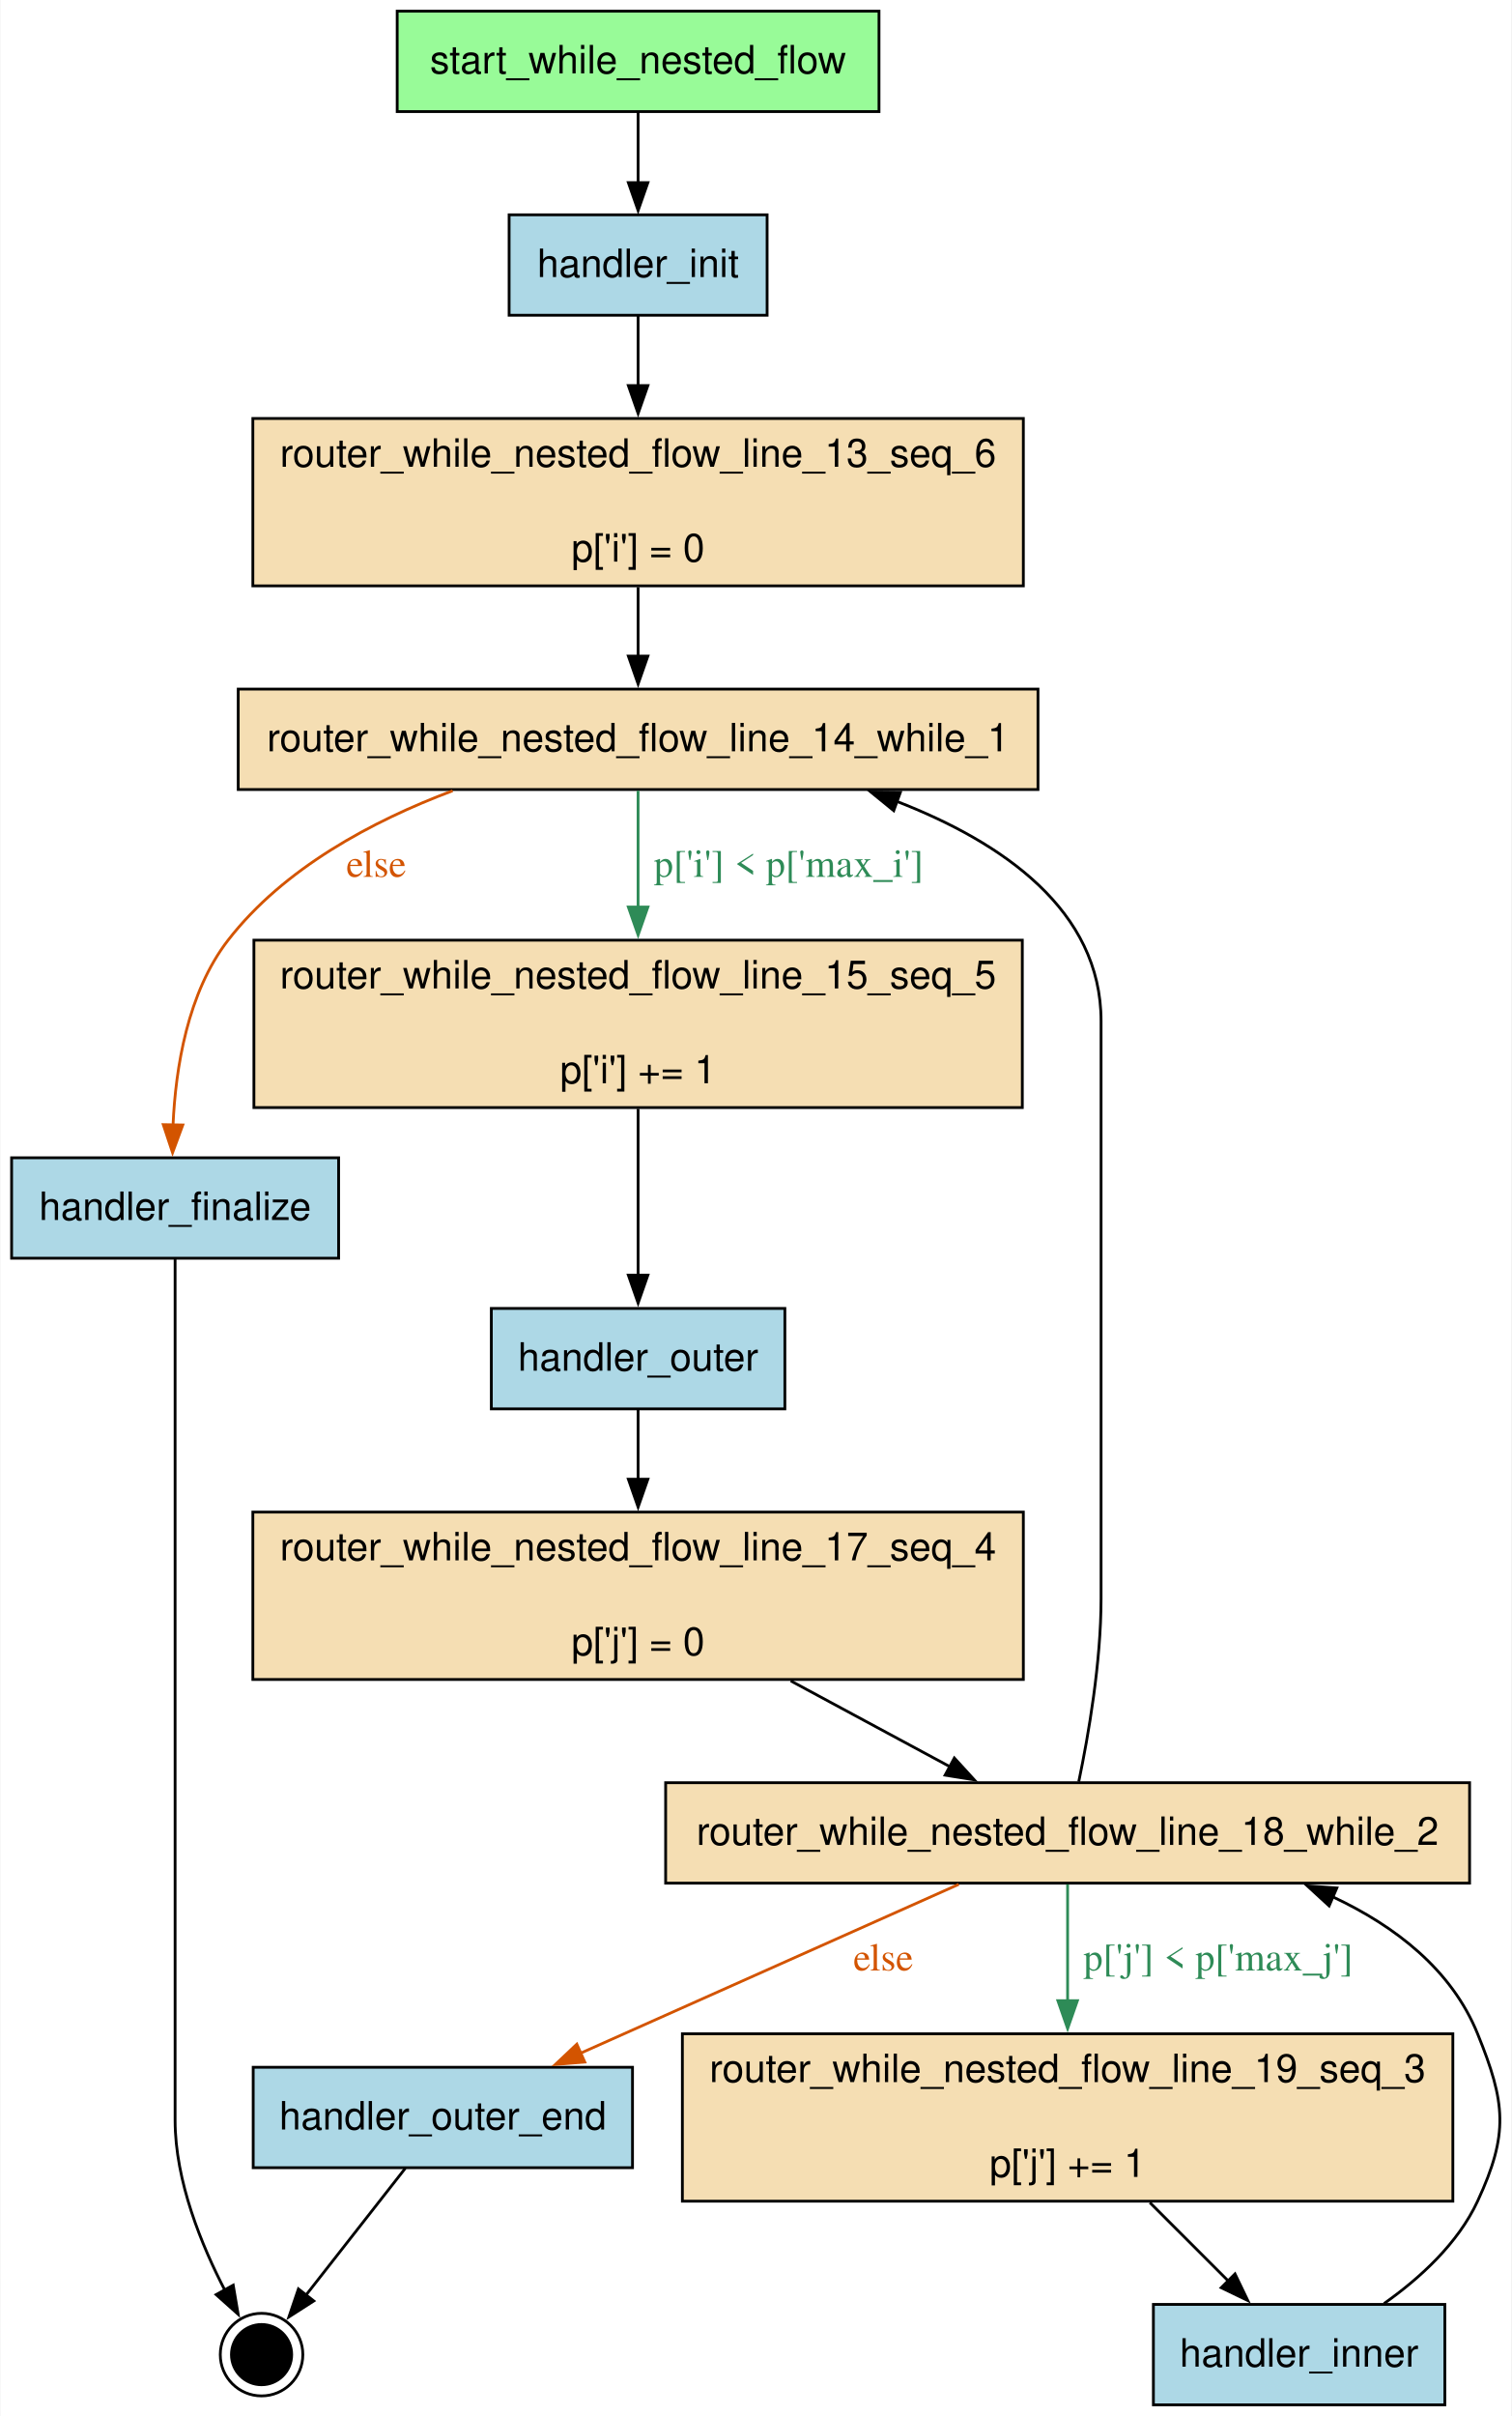
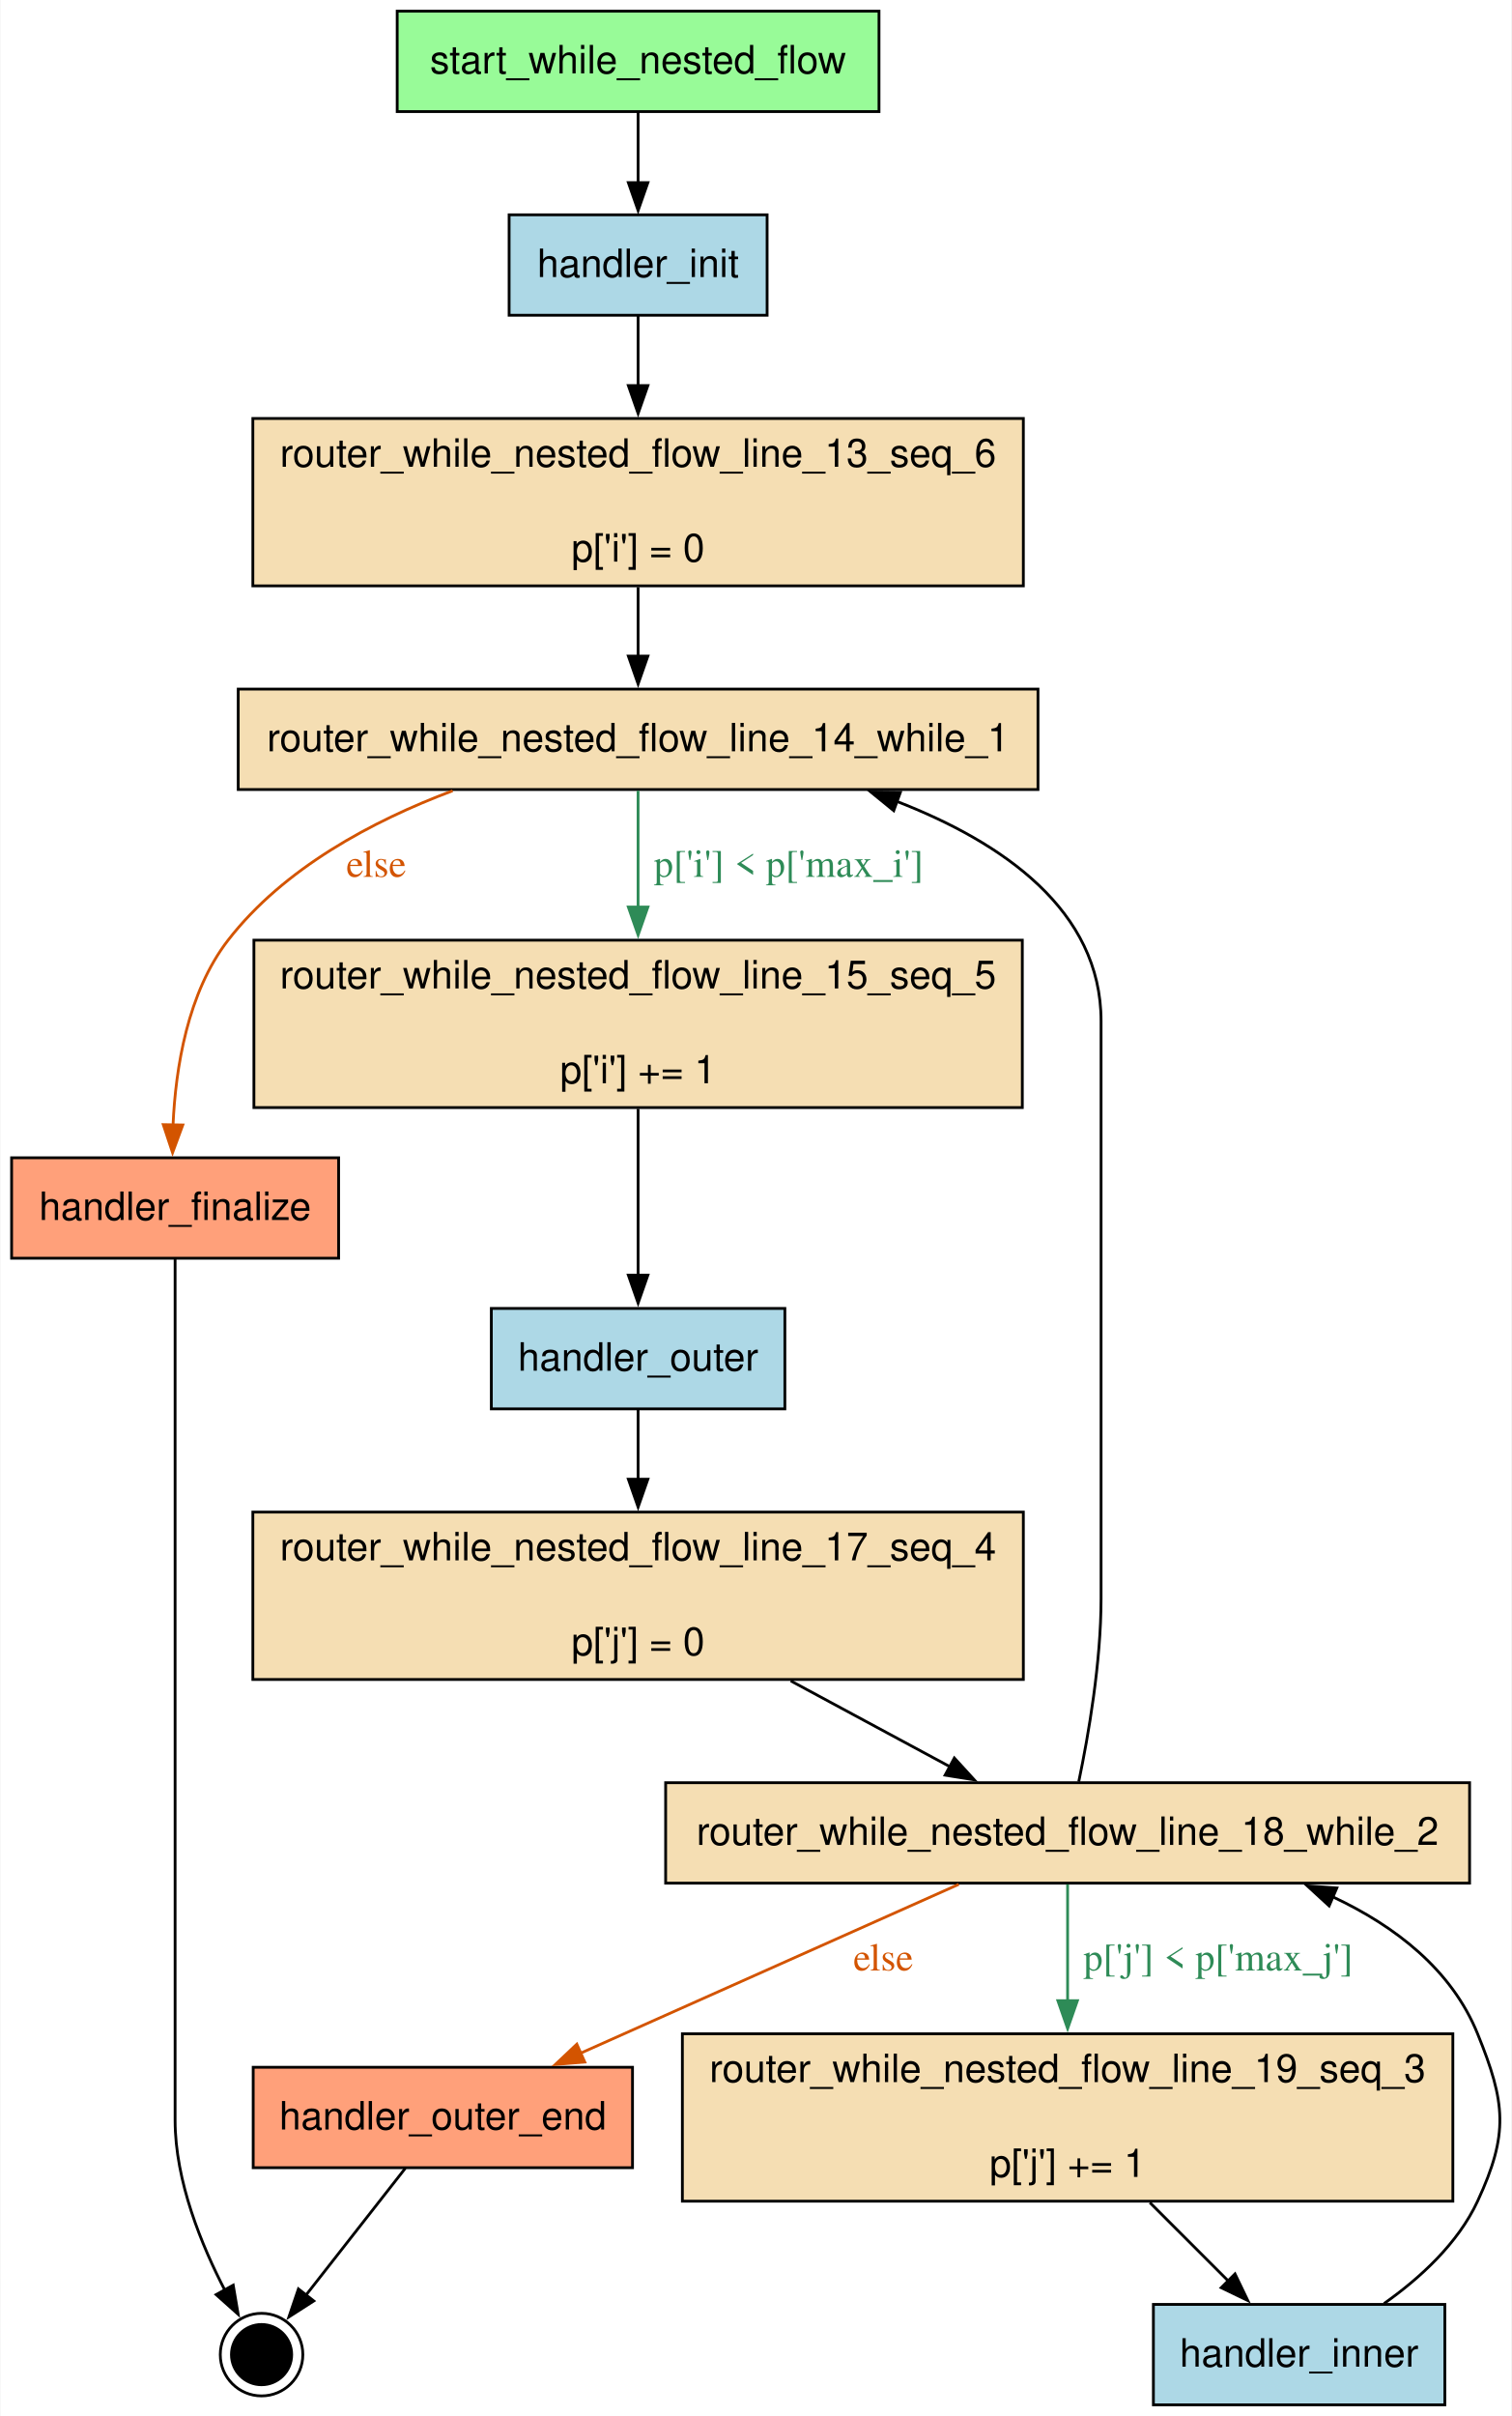
<svg xmlns="http://www.w3.org/2000/svg" width="542pt" height="866pt" viewBox="0.00 0.00 541.68 866.00">
  <g id="graph0" class="graph" transform="scale(1 1) rotate(0) translate(4 862)">
    <polygon fill="white" stroke="none" points="-4,4 -4,-862 537.68,-862 537.68,4 -4,4" />
    <g id="node1" class="node">
      <polygon fill="palegreen" stroke="black" points="311,-858 138.25,-858 138.25,-822 311,-822 311,-858" />
      <text text-anchor="middle" x="224.62" y="-835.7" font-family="Helvetica,sans-Serif" font-size="14.00">start_while_nested_flow</text>
    </g>
    <g id="node3" class="node">
      <polygon fill="lightblue" stroke="black" points="270.88,-785 178.38,-785 178.38,-749 270.88,-749 270.88,-785" />
      <text text-anchor="middle" x="224.62" y="-762.7" font-family="Helvetica,sans-Serif" font-size="14.00">handler_init</text>
    </g>
    <g id="edge1" class="edge">
      <path fill="none" stroke="black" d="M224.62,-821.81C224.62,-814.23 224.62,-805.1 224.62,-796.54" />
      <polygon fill="black" stroke="black" points="228.13,-796.54 224.63,-786.54 221.13,-796.54 228.13,-796.54" />
    </g>
    <g id="node2" class="node">
-       <polygon fill="lightblue" stroke="black" points="117.25,-447 0,-447 0,-411 117.25,-411 117.25,-447" />
+       <polygon fill="lightsalmon" stroke="black" points="117.25,-447 0,-447 0,-411 117.25,-411 117.25,-447" />
      <text text-anchor="middle" x="58.62" y="-424.7" font-family="Helvetica,sans-Serif" font-size="14.00">handler_finalize</text>
    </g>
    <g id="node13" class="node">
      <ellipse fill="black" stroke="black" cx="89.62" cy="-18" rx="10.8" ry="10.8" />
      <ellipse fill="none" stroke="black" cx="89.62" cy="-18" rx="14.8" ry="14.8" />
    </g>
    <g id="edge14" class="edge">
      <path fill="none" stroke="black" d="M58.62,-410.61C58.62,-392.66 58.62,-363.88 58.62,-339 58.62,-339 58.62,-339 58.62,-102 58.62,-80.17 68.15,-57.04 76.64,-40.75" />
      <polygon fill="black" stroke="black" points="79.46,-42.9 81.23,-32.45 73.33,-39.51 79.46,-42.9" />
    </g>
    <g id="node7" class="node">
      <polygon fill="wheat" stroke="black" points="362.75,-712 86.5,-712 86.5,-652 362.75,-652 362.75,-712" />
      <text text-anchor="middle" x="224.62" y="-694.7" font-family="Helvetica,sans-Serif" font-size="14.00">router_while_nested_flow_line_13_seq_6</text>
      <text text-anchor="middle" x="224.62" y="-660.7" font-family="Helvetica,sans-Serif" font-size="14.00">p['i'] = 0</text>
    </g>
    <g id="edge2" class="edge">
      <path fill="none" stroke="black" d="M224.62,-748.8C224.62,-741.47 224.62,-732.58 224.62,-723.74" />
      <polygon fill="black" stroke="black" points="228.13,-723.79 224.63,-713.79 221.13,-723.79 228.13,-723.79" />
    </g>
    <g id="node4" class="node">
      <polygon fill="lightblue" stroke="black" points="513.88,-36 409.38,-36 409.38,0 513.88,0 513.88,-36" />
      <text text-anchor="middle" x="461.62" y="-13.7" font-family="Helvetica,sans-Serif" font-size="14.00">handler_inner</text>
    </g>
    <g id="node11" class="node">
      <polygon fill="wheat" stroke="black" points="522.75,-223 234.5,-223 234.5,-187 522.75,-187 522.75,-223" />
      <text text-anchor="middle" x="378.62" y="-200.7" font-family="Helvetica,sans-Serif" font-size="14.00">router_while_nested_flow_line_18_while_2</text>
    </g>
    <g id="edge12" class="edge">
      <path fill="none" stroke="black" d="M492.07,-36.3C504.95,-45.4 518.58,-57.84 525.62,-73 536.86,-97.18 535.66,-108.29 525.62,-133 516.29,-156 496.13,-171.57 473.65,-182.11" />
      <polygon fill="black" stroke="black" points="472.39,-178.84 464.58,-186.01 475.15,-185.27 472.39,-178.84" />
    </g>
    <g id="node5" class="node">
      <polygon fill="lightblue" stroke="black" points="277.25,-393 172,-393 172,-357 277.25,-357 277.25,-393" />
      <text text-anchor="middle" x="224.62" y="-370.7" font-family="Helvetica,sans-Serif" font-size="14.00">handler_outer</text>
    </g>
    <g id="node10" class="node">
      <polygon fill="wheat" stroke="black" points="362.75,-320 86.5,-320 86.5,-260 362.75,-260 362.75,-320" />
      <text text-anchor="middle" x="224.62" y="-302.7" font-family="Helvetica,sans-Serif" font-size="14.00">router_while_nested_flow_line_17_seq_4</text>
      <text text-anchor="middle" x="224.62" y="-268.7" font-family="Helvetica,sans-Serif" font-size="14.00">p['j'] = 0</text>
    </g>
    <g id="edge8" class="edge">
      <path fill="none" stroke="black" d="M224.62,-356.8C224.62,-349.47 224.62,-340.58 224.62,-331.74" />
      <polygon fill="black" stroke="black" points="228.13,-331.79 224.63,-321.79 221.13,-331.79 228.13,-331.79" />
    </g>
    <g id="node6" class="node">
-       <polygon fill="lightblue" stroke="black" points="222.62,-121 86.62,-121 86.62,-85 222.62,-85 222.62,-121" />
+       <polygon fill="lightsalmon" stroke="black" points="222.62,-121 86.62,-121 86.62,-85 222.62,-85 222.62,-121" />
      <text text-anchor="middle" x="154.62" y="-98.7" font-family="Helvetica,sans-Serif" font-size="14.00">handler_outer_end</text>
    </g>
    <g id="edge15" class="edge">
      <path fill="none" stroke="black" d="M141.16,-84.8C130.76,-71.53 116.36,-53.14 105.42,-39.17" />
      <polygon fill="black" stroke="black" points="108.35,-37.24 99.43,-31.52 102.84,-41.55 108.35,-37.24" />
    </g>
    <g id="node8" class="node">
      <polygon fill="wheat" stroke="black" points="368,-615 81.25,-615 81.25,-579 368,-579 368,-615" />
      <text text-anchor="middle" x="224.62" y="-592.7" font-family="Helvetica,sans-Serif" font-size="14.00">router_while_nested_flow_line_14_while_1</text>
    </g>
    <g id="edge11" class="edge">
      <path fill="none" stroke="black" d="M224.62,-651.5C224.62,-643.46 224.62,-634.76 224.62,-626.75" />
      <polygon fill="black" stroke="black" points="228.13,-626.83 224.63,-616.83 221.13,-626.83 228.13,-626.83" />
    </g>
    <g id="edge10" class="edge">
      <path fill="none" stroke="#d35400" d="M158.13,-578.56C129.28,-567.71 97.59,-550.77 77.62,-525 63.06,-506.19 58.79,-479.17 57.88,-458.75" />
      <polygon fill="#d35400" stroke="#d35400" points="61.38,-458.76 57.71,-448.82 54.38,-458.88 61.38,-458.76" />
      <text text-anchor="middle" x="130.73" y="-547.7" font-family="Times,serif" font-size="14.00" fill="#d35400">else</text>
    </g>
    <g id="node9" class="node">
      <polygon fill="wheat" stroke="black" points="362.38,-525 86.88,-525 86.88,-465 362.38,-465 362.38,-525" />
      <text text-anchor="middle" x="224.62" y="-507.7" font-family="Helvetica,sans-Serif" font-size="14.00">router_while_nested_flow_line_15_seq_5</text>
      <text text-anchor="middle" x="224.62" y="-473.7" font-family="Helvetica,sans-Serif" font-size="14.00">p['i'] += 1</text>
    </g>
    <g id="edge9" class="edge">
      <path fill="none" stroke="#2e8b57" d="M224.62,-578.58C224.62,-567.01 224.62,-551.32 224.62,-536.73" />
      <polygon fill="#2e8b57" stroke="#2e8b57" points="228.13,-536.87 224.63,-526.87 221.13,-536.87 228.13,-536.87" />
      <text text-anchor="middle" x="278.62" y="-547.7" font-family="Times,serif" font-size="14.00" fill="#2e8b57">p['i'] &lt; p['max_i']</text>
    </g>
    <g id="edge7" class="edge">
      <path fill="none" stroke="black" d="M224.62,-464.53C224.62,-446.25 224.62,-422.87 224.62,-404.73" />
      <polygon fill="black" stroke="black" points="228.13,-404.92 224.63,-394.92 221.13,-404.92 228.13,-404.92" />
    </g>
    <g id="edge6" class="edge">
      <path fill="none" stroke="black" d="M279.35,-259.5C298.14,-249.38 318.87,-238.21 336.5,-228.7" />
      <polygon fill="black" stroke="black" points="338.01,-231.86 345.16,-224.04 334.69,-225.7 338.01,-231.86" />
    </g>
    <g id="edge5" class="edge">
      <path fill="none" stroke="#d35400" d="M339.61,-186.58C301.9,-169.75 244.65,-144.19 203.83,-125.97" />
      <polygon fill="#d35400" stroke="#d35400" points="205.51,-122.88 194.95,-122 202.66,-129.28 205.51,-122.88" />
      <text text-anchor="middle" x="312.53" y="-155.7" font-family="Times,serif" font-size="14.00" fill="#d35400">else</text>
    </g>
    <g id="edge13" class="edge">
      <path fill="none" stroke="black" d="M382.62,-223.38C386.11,-240.1 390.62,-266.14 390.62,-289 390.62,-496 390.62,-496 390.62,-496 390.62,-535.67 355.41,-560.01 317.41,-574.73" />
      <polygon fill="black" stroke="black" points="316.28,-571.42 308.08,-578.11 318.67,-578 316.28,-571.42" />
    </g>
    <g id="node12" class="node">
      <polygon fill="wheat" stroke="black" points="516.75,-133 240.5,-133 240.5,-73 516.75,-73 516.75,-133" />
      <text text-anchor="middle" x="378.62" y="-115.7" font-family="Helvetica,sans-Serif" font-size="14.00">router_while_nested_flow_line_19_seq_3</text>
      <text text-anchor="middle" x="378.62" y="-81.7" font-family="Helvetica,sans-Serif" font-size="14.00">p['j'] += 1</text>
    </g>
    <g id="edge4" class="edge">
      <path fill="none" stroke="#2e8b57" d="M378.62,-186.58C378.62,-175.01 378.62,-159.32 378.62,-144.73" />
      <polygon fill="#2e8b57" stroke="#2e8b57" points="382.13,-144.87 378.63,-134.87 375.13,-144.87 382.13,-144.87" />
      <text text-anchor="middle" x="432.62" y="-155.7" font-family="Times,serif" font-size="14.00" fill="#2e8b57">p['j'] &lt; p['max_j']</text>
    </g>
    <g id="edge3" class="edge">
      <path fill="none" stroke="black" d="M408.12,-72.5C417.3,-63.32 427.34,-53.28 436.22,-44.41" />
      <polygon fill="black" stroke="black" points="438.64,-46.94 443.23,-37.39 433.69,-41.99 438.64,-46.94" />
    </g>
  </g>
</svg>
